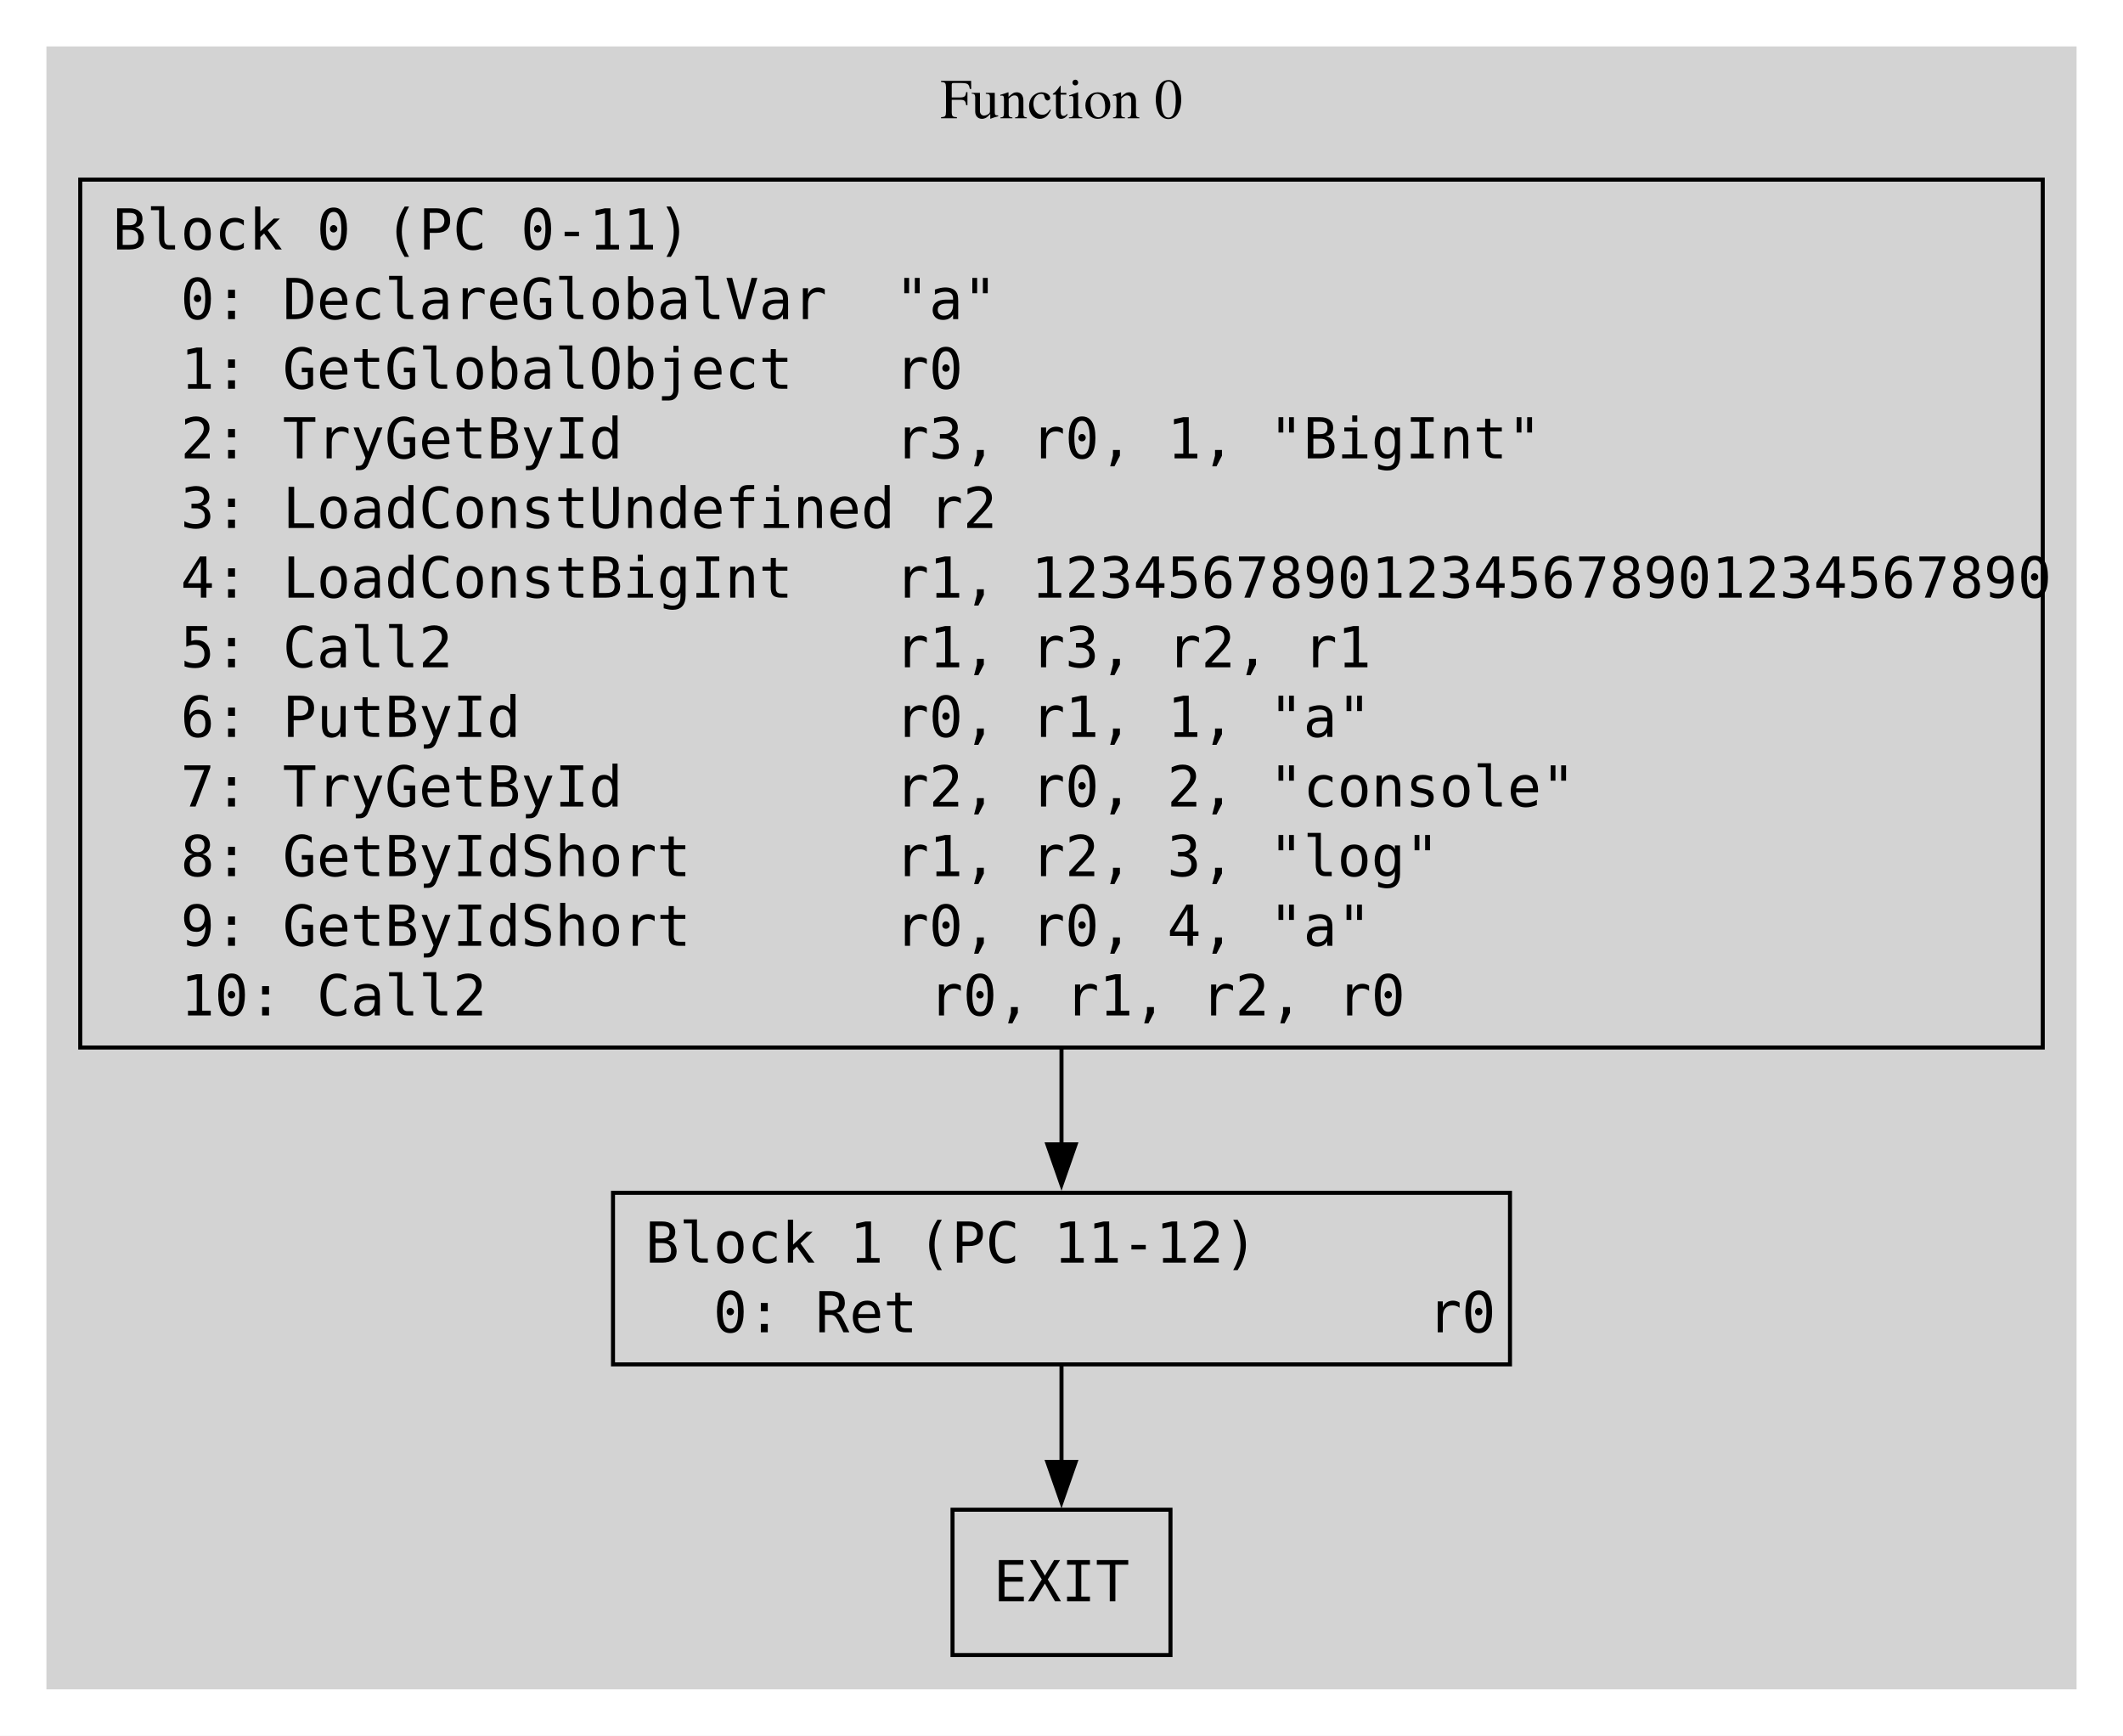
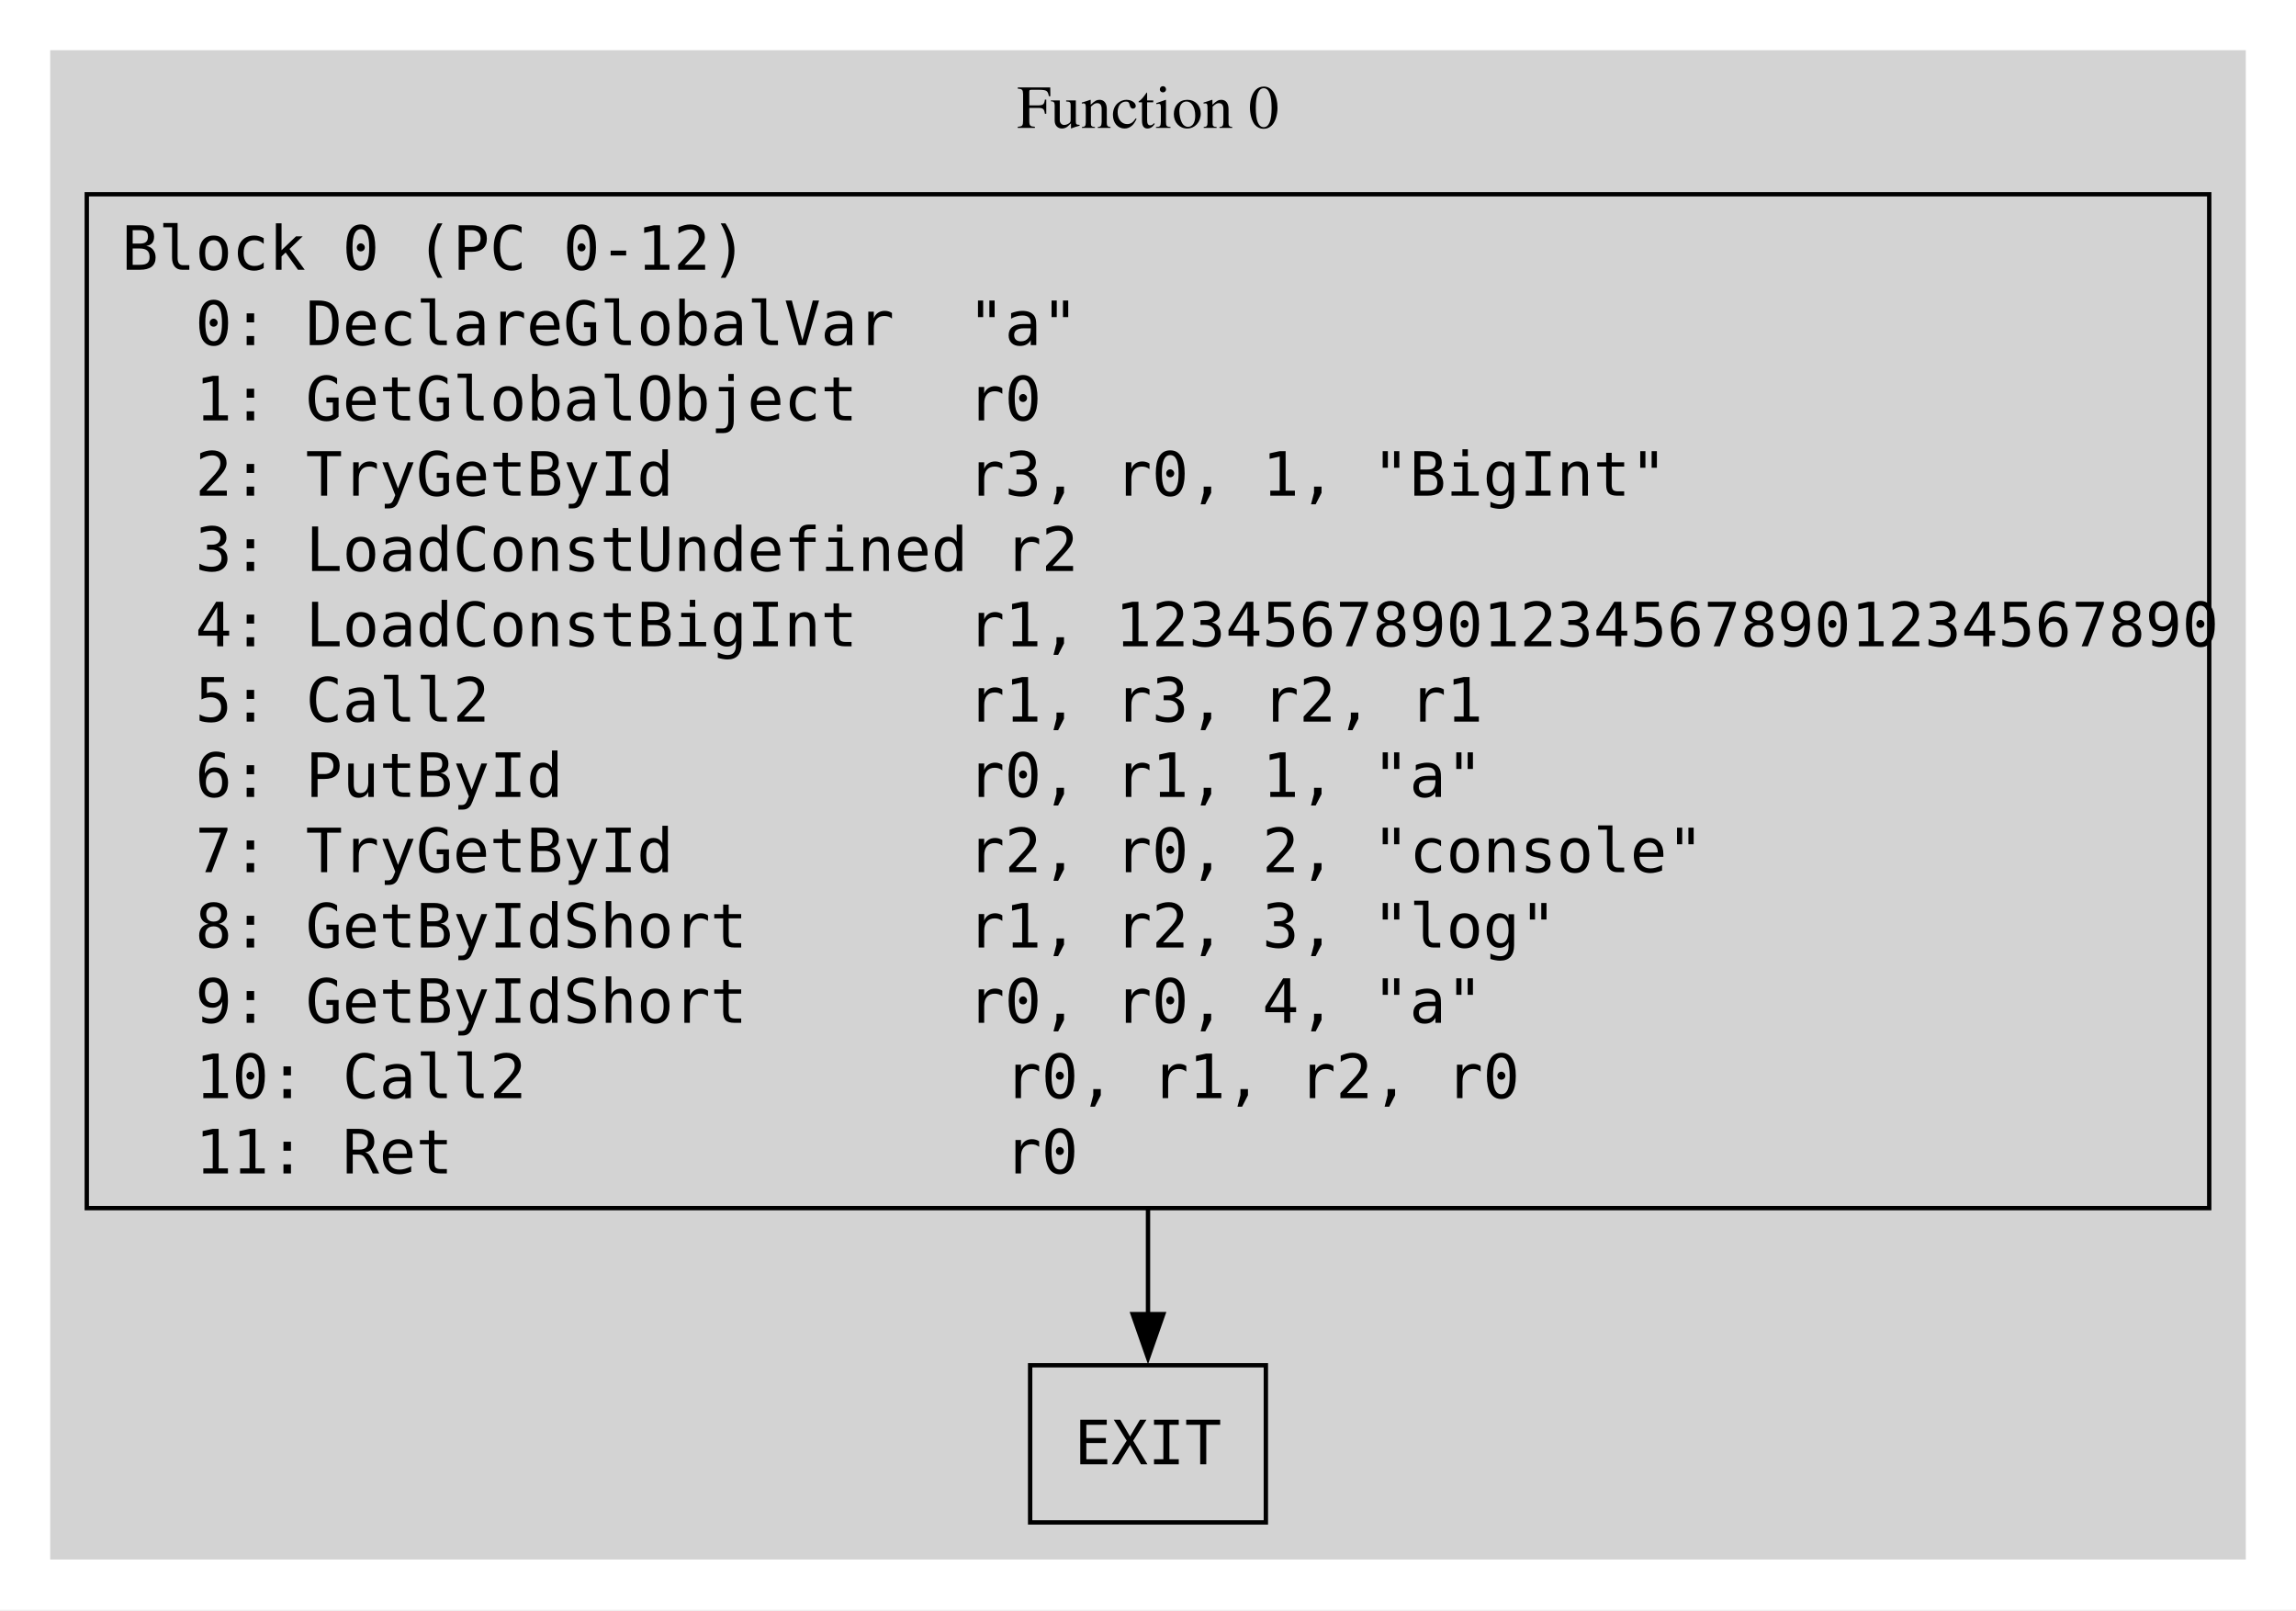
- <svg xmlns="http://www.w3.org/2000/svg" width="526pt" height="430pt" viewBox="0.00 0.00 526.00 430.00">
-   <g id="graph0" class="graph" transform="scale(1 1) rotate(0) translate(4 426)">
-     <polygon fill="white" stroke="none" points="-4,4 -4,-426 522,-426 522,4 -4,4" />
+ <svg xmlns="http://www.w3.org/2000/svg" width="526pt" height="369pt" viewBox="0.00 0.00 526.00 369.00">
+   <g id="graph0" class="graph" transform="scale(1 1) rotate(0) translate(4 364.75)">
+     <polygon fill="white" stroke="none" points="-4,4 -4,-364.75 522,-364.75 522,4 -4,4" />
    <g id="clust1" class="cluster">
-       <polygon fill="lightgrey" stroke="lightgrey" points="8,-8 8,-414 510,-414 510,-8 8,-8" />
-       <text xml:space="preserve" text-anchor="middle" x="259" y="-396.7" font-family="Times,serif" font-size="14.00">Function 0</text>
+       <polygon fill="lightgrey" stroke="lightgrey" points="8,-8 8,-352.75 510,-352.75 510,-8 8,-8" />
+       <text xml:space="preserve" text-anchor="middle" x="259" y="-335.45" font-family="Times,serif" font-size="14.00">Function 0</text>
    </g>
    <g id="node1" class="node">
-       <polygon fill="none" stroke="black" points="502.12,-381.5 15.88,-381.5 15.88,-166.5 502.12,-166.5 502.12,-381.5" />
-       <text xml:space="preserve" text-anchor="start" x="23.88" y="-364.2" font-family="monospace" font-size="14.00">Block 0 (PC 0-11)</text>
-       <text xml:space="preserve" text-anchor="start" x="23.88" y="-346.95" font-family="monospace" font-size="14.00">  0: DeclareGlobalVar  "a"</text>
-       <text xml:space="preserve" text-anchor="start" x="23.88" y="-329.7" font-family="monospace" font-size="14.00">  1: GetGlobalObject   r0</text>
-       <text xml:space="preserve" text-anchor="start" x="23.88" y="-312.45" font-family="monospace" font-size="14.00">  2: TryGetById        r3, r0, 1, "BigInt"</text>
-       <text xml:space="preserve" text-anchor="start" x="23.88" y="-295.2" font-family="monospace" font-size="14.00">  3: LoadConstUndefined r2</text>
-       <text xml:space="preserve" text-anchor="start" x="23.88" y="-277.95" font-family="monospace" font-size="14.00">  4: LoadConstBigInt   r1, 123456789012345678901234567890</text>
-       <text xml:space="preserve" text-anchor="start" x="23.88" y="-260.7" font-family="monospace" font-size="14.00">  5: Call2             r1, r3, r2, r1</text>
-       <text xml:space="preserve" text-anchor="start" x="23.88" y="-243.45" font-family="monospace" font-size="14.00">  6: PutById           r0, r1, 1, "a"</text>
-       <text xml:space="preserve" text-anchor="start" x="23.88" y="-226.2" font-family="monospace" font-size="14.00">  7: TryGetById        r2, r0, 2, "console"</text>
-       <text xml:space="preserve" text-anchor="start" x="23.88" y="-208.95" font-family="monospace" font-size="14.00">  8: GetByIdShort      r1, r2, 3, "log"</text>
-       <text xml:space="preserve" text-anchor="start" x="23.88" y="-191.7" font-family="monospace" font-size="14.00">  9: GetByIdShort      r0, r0, 4, "a"</text>
-       <text xml:space="preserve" text-anchor="start" x="23.88" y="-174.45" font-family="monospace" font-size="14.00">  10: Call2             r0, r1, r2, r0</text>
+       <polygon fill="none" stroke="black" points="502.12,-320.25 15.88,-320.25 15.88,-88 502.12,-88 502.12,-320.25" />
+       <text xml:space="preserve" text-anchor="start" x="23.88" y="-302.95" font-family="monospace" font-size="14.00">Block 0 (PC 0-12)</text>
+       <text xml:space="preserve" text-anchor="start" x="23.88" y="-285.7" font-family="monospace" font-size="14.00">  0: DeclareGlobalVar  "a"</text>
+       <text xml:space="preserve" text-anchor="start" x="23.88" y="-268.45" font-family="monospace" font-size="14.00">  1: GetGlobalObject   r0</text>
+       <text xml:space="preserve" text-anchor="start" x="23.88" y="-251.2" font-family="monospace" font-size="14.00">  2: TryGetById        r3, r0, 1, "BigInt"</text>
+       <text xml:space="preserve" text-anchor="start" x="23.88" y="-233.95" font-family="monospace" font-size="14.00">  3: LoadConstUndefined r2</text>
+       <text xml:space="preserve" text-anchor="start" x="23.88" y="-216.7" font-family="monospace" font-size="14.00">  4: LoadConstBigInt   r1, 123456789012345678901234567890</text>
+       <text xml:space="preserve" text-anchor="start" x="23.88" y="-199.45" font-family="monospace" font-size="14.00">  5: Call2             r1, r3, r2, r1</text>
+       <text xml:space="preserve" text-anchor="start" x="23.88" y="-182.2" font-family="monospace" font-size="14.00">  6: PutById           r0, r1, 1, "a"</text>
+       <text xml:space="preserve" text-anchor="start" x="23.88" y="-164.95" font-family="monospace" font-size="14.00">  7: TryGetById        r2, r0, 2, "console"</text>
+       <text xml:space="preserve" text-anchor="start" x="23.88" y="-147.7" font-family="monospace" font-size="14.00">  8: GetByIdShort      r1, r2, 3, "log"</text>
+       <text xml:space="preserve" text-anchor="start" x="23.88" y="-130.45" font-family="monospace" font-size="14.00">  9: GetByIdShort      r0, r0, 4, "a"</text>
+       <text xml:space="preserve" text-anchor="start" x="23.88" y="-113.2" font-family="monospace" font-size="14.00">  10: Call2             r0, r1, r2, r0</text>
+       <text xml:space="preserve" text-anchor="start" x="23.88" y="-95.95" font-family="monospace" font-size="14.00">  11: Ret               r0</text>
    </g>
    <g id="node2" class="node">
-       <polygon fill="none" stroke="black" points="370.12,-130.5 147.88,-130.5 147.88,-88 370.12,-88 370.12,-130.5" />
-       <text xml:space="preserve" text-anchor="start" x="155.88" y="-113.2" font-family="monospace" font-size="14.00">Block 1 (PC 11-12)</text>
-       <text xml:space="preserve" text-anchor="start" x="155.88" y="-95.95" font-family="monospace" font-size="14.00">  0: Ret               r0</text>
-     </g>
-     <g id="edge1" class="edge">
-       <path fill="none" stroke="black" d="M259,-166.26C259,-157.74 259,-149.63 259,-142.36" />
-       <polygon fill="black" stroke="black" points="262.5,-142.51 259,-132.51 255.5,-142.51 262.5,-142.51" />
-     </g>
-     <g id="node3" class="node">
      <polygon fill="none" stroke="black" points="286,-52 232,-52 232,-16 286,-16 286,-52" />
      <text xml:space="preserve" text-anchor="middle" x="259" y="-29.32" font-family="monospace" font-size="14.00">EXIT</text>
    </g>
-     <g id="edge2" class="edge">
-       <path fill="none" stroke="black" d="M259,-87.85C259,-80.34 259,-71.69 259,-63.59" />
-       <polygon fill="black" stroke="black" points="262.5,-63.83 259,-53.83 255.5,-63.83 262.5,-63.83" />
+     <g id="edge1" class="edge">
+       <path fill="none" stroke="black" d="M259,-87.73C259,-79.03 259,-70.85 259,-63.65" />
+       <polygon fill="black" stroke="black" points="262.5,-63.71 259,-53.71 255.5,-63.71 262.5,-63.71" />
    </g>
  </g>
</svg>
